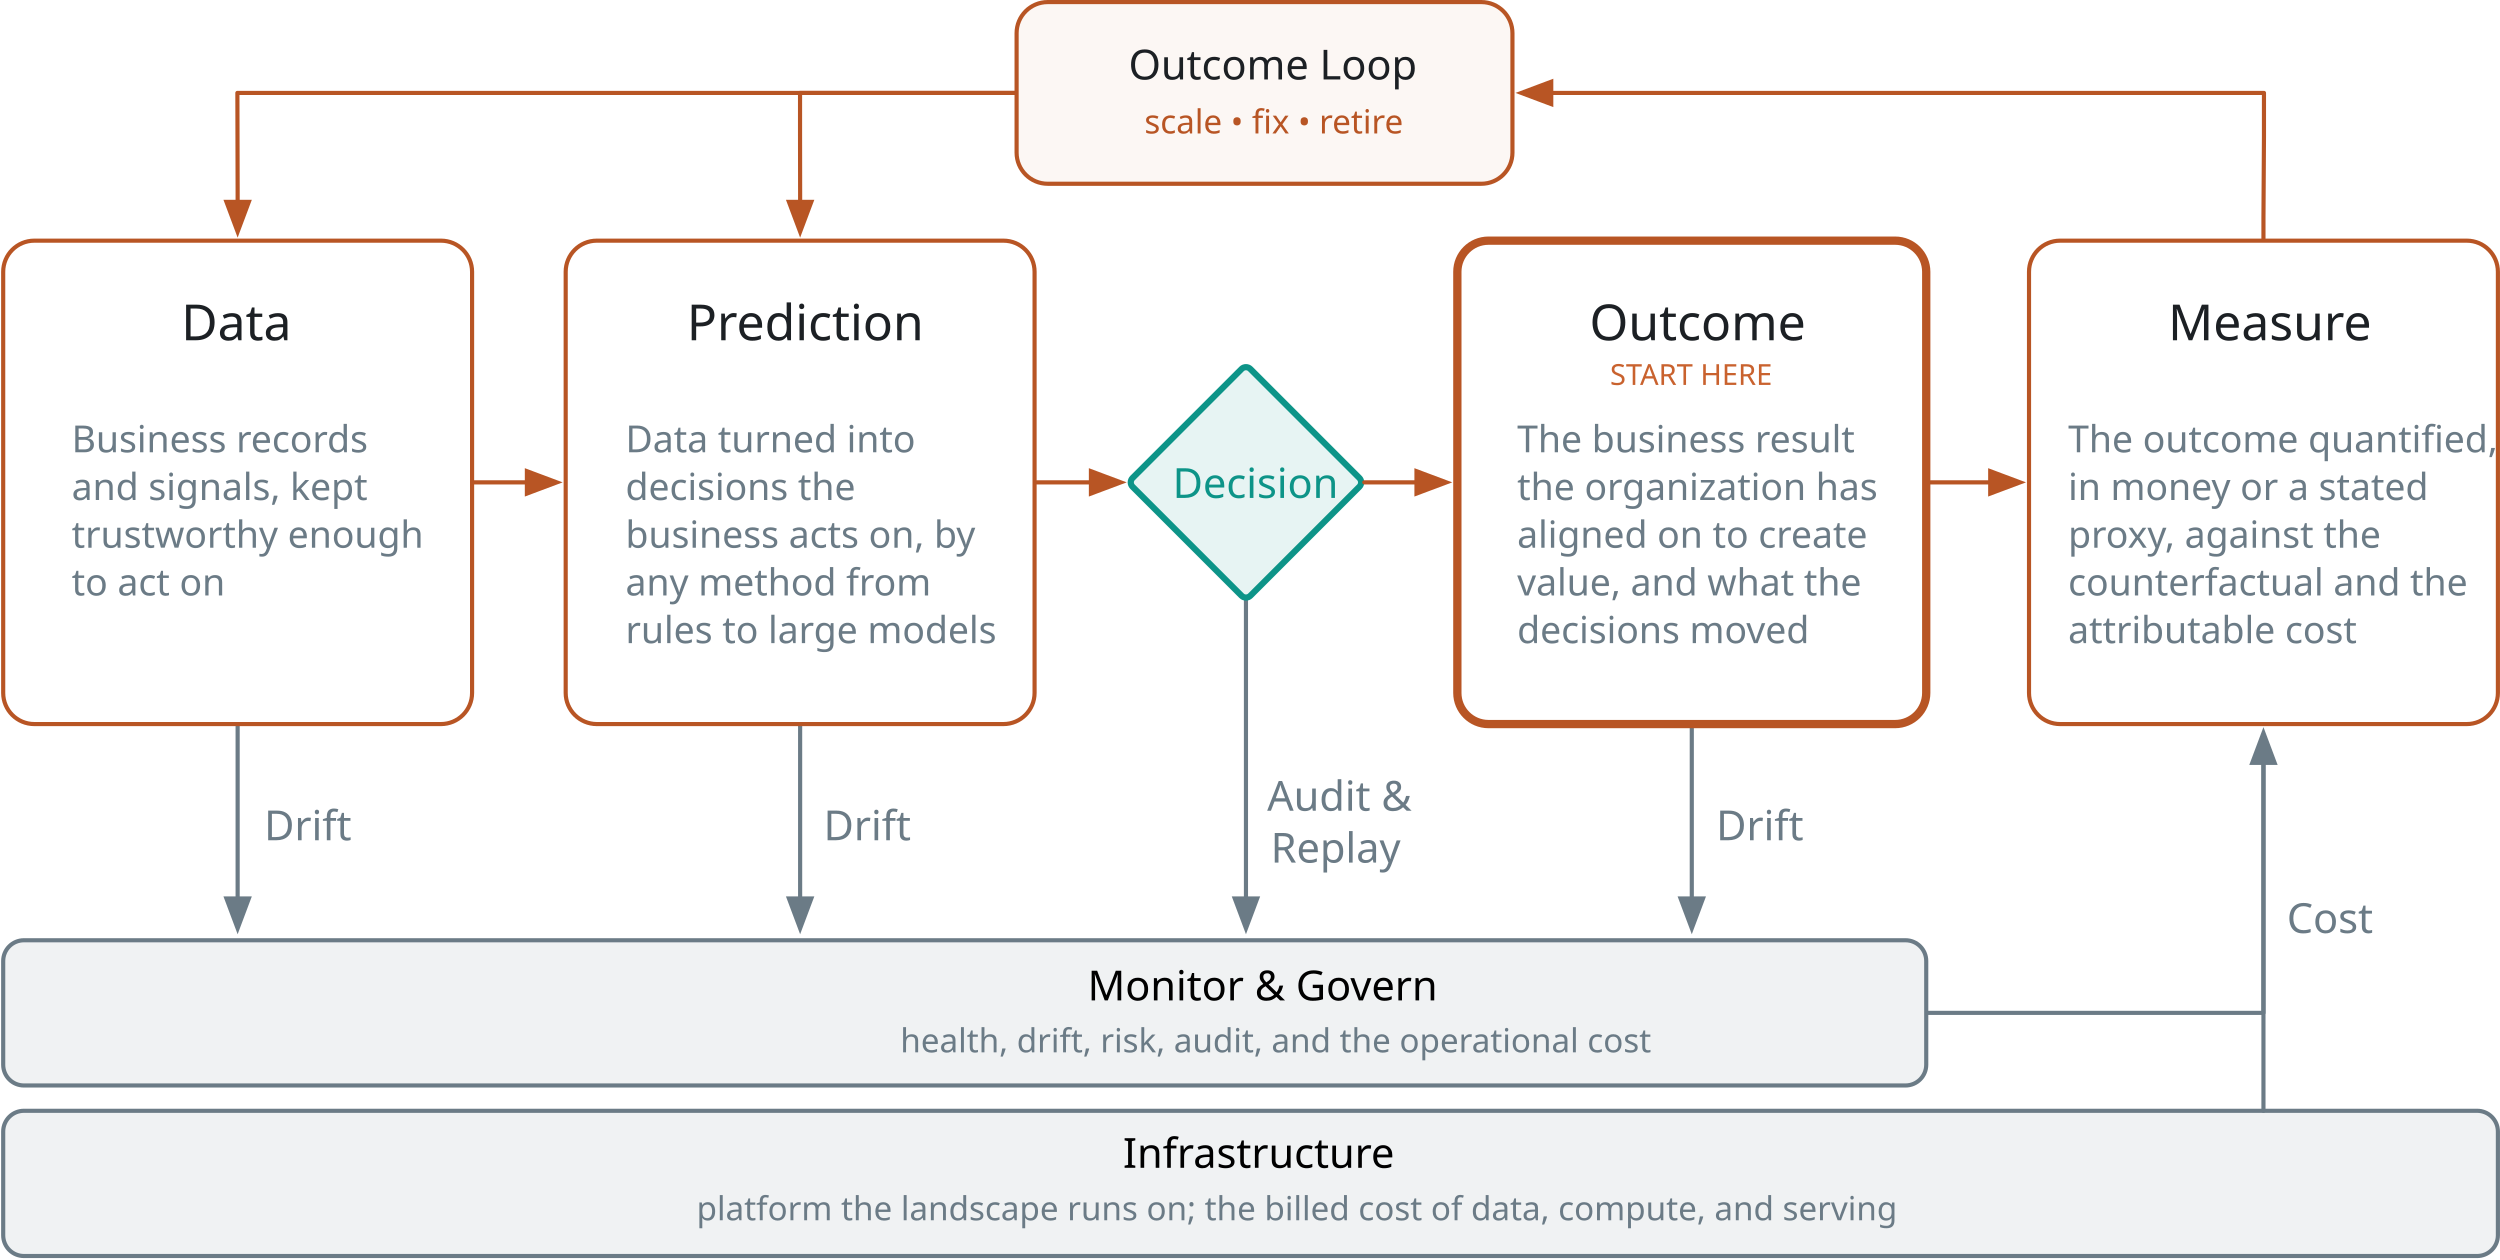
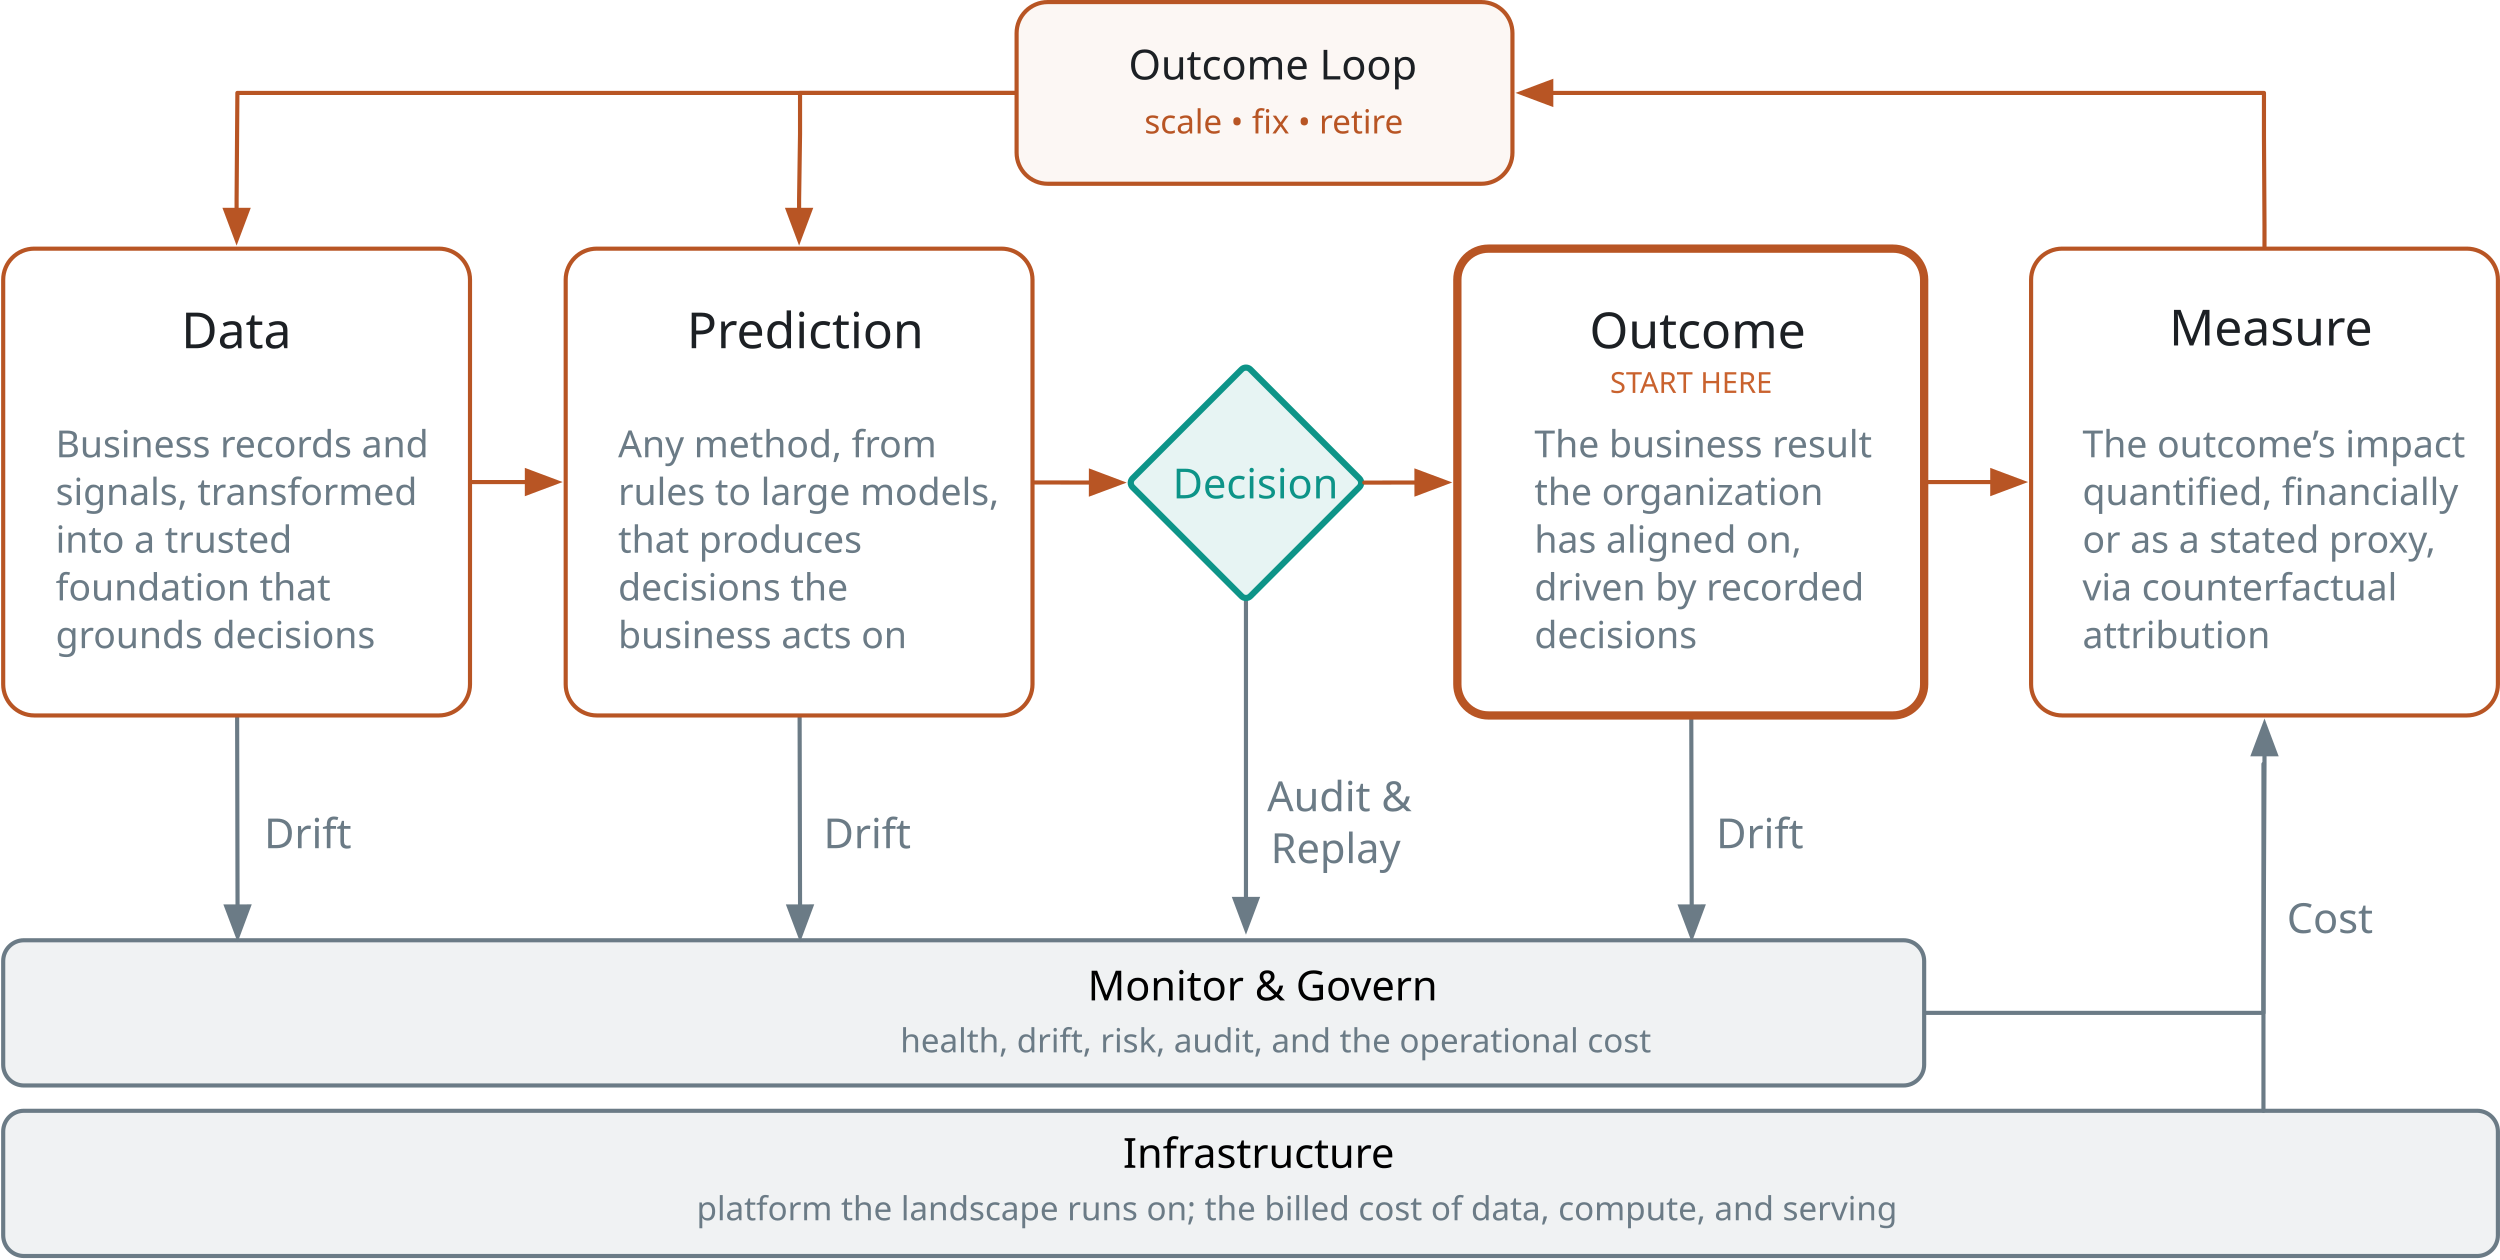
<svg xmlns="http://www.w3.org/2000/svg" version="1.1" viewBox="138 80 1205 607" width="1205" height="607">
  <defs>
    <marker orient="auto" overflow="visible" markerUnits="strokeWidth" id="FilledArrow_Marker" stroke-linejoin="miter" stroke-miterlimit="10" viewBox="-1 -4 10 8" markerWidth="10" markerHeight="8" color="#6b7b86">
      <g>
        <path d="M 7.2 0 L 0 -2.7 L 0 2.7 Z" fill="currentColor" stroke="currentColor" stroke-width="1" />
      </g>
    </marker>
    <marker orient="auto" overflow="visible" markerUnits="strokeWidth" id="FilledArrow_Marker_2" stroke-linejoin="miter" stroke-miterlimit="10" viewBox="-1 -4 10 8" markerWidth="10" markerHeight="8" color="#b85524">
      <g>
        <path d="M 7.2 0 L 0 -2.7 L 0 2.7 Z" fill="currentColor" stroke="currentColor" stroke-width="1" />
      </g>
    </marker>
  </defs>
-   <g id="Canvas_1" fill="none" stroke="none" stroke-opacity="1" stroke-dasharray="none" fill-opacity="1">
+   <g id="Canvas_1" fill="none" stroke-opacity="1" stroke="none" stroke-dasharray="none" fill-opacity="1">
    <g id="Canvas_1_Layer_1">
      <g id="Group_82">
+         <g id="Line_87">
+           <line x1="1228.986" y1="615.4" x2="1228.986" y2="448.246" stroke="#6b7b86" stroke-linecap="round" stroke-linejoin="round" stroke-width="2" />
+         </g>
        <g id="Graphic_24">
          <path d="M 149.54 615.4 L 1331.986 615.4 C 1337.508 615.4 1341.986 619.877 1341.986 625.4 L 1341.986 675.4 C 1341.986 680.923 1337.508 685.4 1331.986 685.4 L 149.54 685.4 C 144.018 685.4 139.54 680.923 139.54 675.4 L 139.54 625.4 C 139.54 619.877 144.018 615.4 149.54 615.4 Z" fill="#6b7b86" fill-opacity=".1" />
          <path d="M 149.54 615.4 L 1331.986 615.4 C 1337.508 615.4 1341.986 619.877 1341.986 625.4 L 1341.986 675.4 C 1341.986 680.923 1337.508 685.4 1331.986 685.4 L 149.54 685.4 C 144.018 685.4 139.54 680.923 139.54 675.4 L 139.54 625.4 C 139.54 619.877 144.018 615.4 149.54 615.4 Z" stroke="#6b7b86" stroke-linecap="round" stroke-linejoin="round" stroke-width="2" />
        </g>
+         <g id="Graphic_85">
+           <text transform="translate(473.746 652.1726)" fill="#6b7b86">
+             <tspan font-family="Outfit" font-size="16" fill="#6b7b86" x="0" y="16" xml:space="preserve">platform the landscape runs on; the billed cost of data, compute, and serving</tspan>
+           </text>
+         </g>
        <g id="Graphic_81">
          <text transform="translate(679.263 622.8902)" fill="black">
            <tspan font-family="Outfit" font-size="20" fill="black" x="0" y="20" xml:space="preserve">Infrastructure</tspan>
          </text>
        </g>
-         <g id="Graphic_85">
-           <text transform="translate(473.746 652.1726)" fill="#6b7b86">
-             <tspan font-family="Outfit" font-size="16" fill="#6b7b86" x="0" y="16" xml:space="preserve">platform the landscape runs on; the billed cost of data, compute, and serving</tspan>
-           </text>
-         </g>
+       </g>
+       <g id="Graphic_89">
+         <text transform="translate(1240.264 509.7001)" fill="#6b7b86">
+           <tspan font-family="Outfit" font-size="20" fill="#6b7b86" x="0" y="20" xml:space="preserve">Cost</tspan>
+         </text>
      </g>
      <g id="Group_78">
        <g id="Line_34">
-           <path d="M 1067.443 568.204 L 1228.986 568.204 L 1228.986 447.7" marker-end="url(#FilledArrow_Marker)" stroke="#6b7b86" stroke-linecap="round" stroke-linejoin="round" stroke-width="2" />
+           <path d="M 1066.443 568.204 L 1228.986 568.204 L 1228.986 555.242 L 1229.486 448.546 L 1229.486 443.546" marker-end="url(#FilledArrow_Marker)" stroke="#6b7b86" stroke-linecap="round" stroke-linejoin="round" stroke-width="2" />
        </g>
        <g id="Graphic_21">
-           <path d="M 149.54 533.204 L 1056.443 533.204 C 1061.966 533.204 1066.443 537.681 1066.443 543.204 L 1066.443 593.204 C 1066.443 598.727 1061.966 603.204 1056.443 603.204 L 149.54 603.204 C 144.018 603.204 139.54 598.727 139.54 593.204 L 139.54 543.204 C 139.54 537.681 144.018 533.204 149.54 533.204 Z" fill="#6b7b86" fill-opacity=".1" />
-           <path d="M 149.54 533.204 L 1056.443 533.204 C 1061.966 533.204 1066.443 537.681 1066.443 543.204 L 1066.443 593.204 C 1066.443 598.727 1061.966 603.204 1056.443 603.204 L 149.54 603.204 C 144.018 603.204 139.54 598.727 139.54 593.204 L 139.54 543.204 C 139.54 537.681 144.018 533.204 149.54 533.204 Z" stroke="#6b7b86" stroke-linecap="round" stroke-linejoin="round" stroke-width="2" />
+           <path d="M 149.54 533.204 L 1055.443 533.204 C 1060.966 533.204 1065.443 537.681 1065.443 543.204 L 1065.443 593.204 C 1065.443 598.727 1060.966 603.204 1055.443 603.204 L 149.54 603.204 C 144.018 603.204 139.54 598.727 139.54 593.204 L 139.54 543.204 C 139.54 537.681 144.018 533.204 149.54 533.204 Z" fill="#6b7b86" fill-opacity=".1" />
+           <path d="M 149.54 533.204 L 1055.443 533.204 C 1060.966 533.204 1065.443 537.681 1065.443 543.204 L 1065.443 593.204 C 1065.443 598.727 1060.966 603.204 1055.443 603.204 L 149.54 603.204 C 144.018 603.204 139.54 598.727 139.54 593.204 L 139.54 543.204 C 139.54 537.681 144.018 533.204 149.54 533.204 Z" stroke="#6b7b86" stroke-linecap="round" stroke-linejoin="round" stroke-width="2" />
        </g>
        <g id="Graphic_84">
          <text transform="translate(570.227 571.2234)" fill="#6b7b86">
            <tspan font-family="Outfit" font-size="16" fill="#6b7b86" x="1.72" y="16" xml:space="preserve">health, drift, risk, audit, and the operational cost </tspan>
          </text>
        </g>
        <g id="Graphic_77">
          <text transform="translate(662.233 542.1856)" fill="black">
            <tspan font-family="Outfit" font-size="20" fill="black" x="6536993e-19" y="20" xml:space="preserve">Monitor &amp; Govern</tspan>
          </text>
        </g>
      </g>
      <g id="Group_76">
        <g id="Graphic_6">
-           <path d="M 1130.986 196 L 1326.986 196 C 1335.27 196 1341.986 202.716 1341.986 211 L 1341.986 414 C 1341.986 422.284 1335.27 429 1326.986 429 L 1130.986 429 C 1122.701 429 1115.986 422.284 1115.986 414 L 1115.986 211 C 1115.986 202.716 1122.701 196 1130.986 196 Z" stroke="#b85524" stroke-linecap="round" stroke-linejoin="round" stroke-width="2" />
+           <path d="M 1131.986 199.846 L 1326.986 199.846 C 1335.27 199.846 1341.986 206.562 1341.986 214.846 L 1341.986 409.846 C 1341.986 418.13 1335.27 424.846 1326.986 424.846 L 1131.986 424.846 C 1123.701 424.846 1116.986 418.13 1116.986 409.846 L 1116.986 214.846 C 1116.986 206.562 1123.701 199.846 1131.986 199.846 Z" stroke="#b85524" stroke-linecap="round" stroke-linejoin="round" stroke-width="2" />
+         </g>
+         <g id="Graphic_92">
+           <text transform="translate(1141.756 282.3969)" fill="#6b7b86">
+             <tspan font-family="Outfit" font-size="18" fill="#6b7b86" x="0" y="18" xml:space="preserve">The outcome’s impact </tspan>
+             <tspan font-family="Outfit" font-size="18" fill="#6b7b86" x="0" y="41" xml:space="preserve">quantified, financially </tspan>
+             <tspan font-family="Outfit" font-size="18" fill="#6b7b86" x="0" y="64" xml:space="preserve">or as a stated proxy, </tspan>
+             <tspan font-family="Outfit" font-size="18" fill="#6b7b86" x="0" y="87" xml:space="preserve">via counterfactual </tspan>
+             <tspan font-family="Outfit" font-size="18" fill="#6b7b86" x="0" y="110" xml:space="preserve">attribution</tspan>
+           </text>
        </g>
        <g id="Graphic_10">
-           <text transform="translate(1183.026 220)" fill="#1c2024">
+           <text transform="translate(1183.526 222.5071)" fill="#1c2024">
            <tspan font-family="Outfit" font-size="24" fill="#1c2024" x="0" y="24" xml:space="preserve">Measure</tspan>
          </text>
        </g>
      </g>
      <g id="Group_72">
        <g id="Graphic_40">
-           <text transform="translate(965.1949 465)" fill="#6b7b86">
+           <text transform="translate(965.1949 468.8462)" fill="#6b7b86">
            <tspan font-family="Outfit" font-size="20" fill="#6b7b86" x="0" y="20" xml:space="preserve">Drift</tspan>
          </text>
        </g>
        <g id="Line_33">
-           <line x1="953.443" y1="431" x2="953.443" y2="513.069" marker-end="url(#FilledArrow_Marker)" stroke="#6b7b86" stroke-linecap="round" stroke-linejoin="round" stroke-width="2" />
+           <line x1="953.201" y1="426.846" x2="953.403" y2="516.915" marker-end="url(#FilledArrow_Marker)" stroke="#6b7b86" stroke-linecap="round" stroke-linejoin="round" stroke-width="2" />
        </g>
        <g id="Graphic_5">
-           <path d="M 855.443 196 L 1051.443 196 C 1059.727 196 1066.443 202.716 1066.443 211 L 1066.443 414 C 1066.443 422.284 1059.727 429 1051.443 429 L 855.443 429 C 847.159 429 840.443 422.284 840.443 414 L 840.443 211 C 840.443 202.716 847.159 196 855.443 196 Z" stroke="#b85524" stroke-linecap="round" stroke-linejoin="round" stroke-width="4" />
+           <path d="M 855.443 199.846 L 1050.443 199.846 C 1058.727 199.846 1065.443 206.562 1065.443 214.846 L 1065.443 409.846 C 1065.443 418.13 1058.727 424.846 1050.443 424.846 L 855.443 424.846 C 847.159 424.846 840.443 418.13 840.443 409.846 L 840.443 214.846 C 840.443 206.562 847.159 199.846 855.443 199.846 Z" stroke="#b85524" stroke-linecap="round" stroke-linejoin="round" stroke-width="4" />
+         </g>
+         <g id="Graphic_91">
+           <text transform="translate(877.58 282.3969)" fill="#6b7b86">
+             <tspan font-family="Outfit" font-size="18" fill="#6b7b86" x="0" y="18" xml:space="preserve">The business result </tspan>
+             <tspan font-family="Outfit" font-size="18" fill="#6b7b86" x="0" y="41" xml:space="preserve">the organization </tspan>
+             <tspan font-family="Outfit" font-size="18" fill="#6b7b86" x="0" y="64" xml:space="preserve">has aligned on, </tspan>
+             <tspan font-family="Outfit" font-size="18" fill="#6b7b86" x="0" y="87" xml:space="preserve">driven by recorded </tspan>
+             <tspan font-family="Outfit" font-size="18" fill="#6b7b86" x="0" y="110" xml:space="preserve">decisions</tspan>
+           </text>
        </g>
        <g id="Graphic_71">
-           <text transform="translate(914.0119 251.5429)" fill="#c9622e">
+           <text transform="translate(914.0119 255.3891)" fill="#c9622e">
            <tspan font-family="Outfit" font-size="14" fill="#c9622e" x="48316906e-20" y="14" xml:space="preserve">START HERE</tspan>
          </text>
        </g>
        <g id="Graphic_69">
-           <text transform="translate(904.1229 220)" fill="#1c2024">
+           <text transform="translate(904.1229 223.8461)" fill="#1c2024">
            <tspan font-family="Outfit" font-size="24" fill="#1c2024" x="0" y="24" xml:space="preserve">Outcome</tspan>
          </text>
        </g>
      </g>
      <g id="Group_74">
        <g id="Graphic_83">
-           <text transform="translate(748.7758 450.777)" fill="#6b7b86">
+           <text transform="translate(748.7758 450.9906)" fill="#6b7b86">
            <tspan font-family="Outfit" font-size="20" fill="#6b7b86" x="0" y="20" xml:space="preserve">Audit &amp;</tspan>
            <tspan font-family="Outfit" font-size="20" fill="#6b7b86" x="1.72" y="45" xml:space="preserve">Replay</tspan>
          </text>
        </g>
        <g id="Line_42">
-           <line x1="738.553" y1="369.525" x2="738.553" y2="513.069" marker-end="url(#FilledArrow_Marker)" stroke="#6b7b86" stroke-linecap="round" stroke-linejoin="round" stroke-width="2" />
+           <line x1="738.553" y1="369.739" x2="738.553" y2="513.283" marker-end="url(#FilledArrow_Marker)" stroke="#6b7b86" stroke-linecap="round" stroke-linejoin="round" stroke-width="2" />
        </g>
        <g id="Graphic_18">
-           <path d="M 740.674 257.853 L 793.199 310.379 C 794.371 311.55 794.371 313.45 793.199 314.621 L 740.674 367.147 C 739.503 368.318 737.603 368.318 736.431 367.147 L 683.906 314.621 C 682.735 313.45 682.735 311.55 683.906 310.379 L 736.431 257.853 C 737.603 256.682 739.503 256.682 740.674 257.853 Z" fill="#0d9488" fill-opacity=".1" />
-           <path d="M 740.674 257.853 L 793.199 310.379 C 794.371 311.55 794.371 313.45 793.199 314.621 L 740.674 367.147 C 739.503 368.318 737.603 368.318 736.431 367.147 L 683.906 314.621 C 682.735 313.45 682.735 311.55 683.906 310.379 L 736.431 257.853 C 737.603 256.682 739.503 256.682 740.674 257.853 Z" stroke="#0d9488" stroke-linecap="round" stroke-linejoin="round" stroke-width="3" />
+           <path d="M 740.674 258.067 L 793.199 310.592 C 794.371 311.764 794.371 313.663 793.199 314.835 L 740.674 367.36 C 739.503 368.532 737.603 368.532 736.431 367.36 L 683.906 314.835 C 682.735 313.663 682.735 311.764 683.906 310.592 L 736.431 258.067 C 737.603 256.895 739.503 256.895 740.674 258.067 Z" fill="#0d9488" fill-opacity=".1" />
+           <path d="M 740.674 258.067 L 793.199 310.592 C 794.371 311.764 794.371 313.663 793.199 314.835 L 740.674 367.36 C 739.503 368.532 737.603 368.532 736.431 367.36 L 683.906 314.835 C 682.735 313.663 682.735 311.764 683.906 310.592 L 736.431 258.067 C 737.603 256.895 739.503 256.895 740.674 258.067 Z" stroke="#0d9488" stroke-linecap="round" stroke-linejoin="round" stroke-width="3" />
        </g>
        <g id="Graphic_73">
-           <text transform="translate(703.223 300)" fill="#0d9488">
+           <text transform="translate(703.223 300.2135)" fill="#0d9488">
            <tspan font-family="Outfit" font-size="20" fill="#0d9488" x="8668621e-19" y="20" xml:space="preserve">Decision</tspan>
          </text>
        </g>
      </g>
      <g id="Group_79">
        <g id="Graphic_39">
-           <text transform="translate(534.9641 465)" fill="#6b7b86">
+           <text transform="translate(534.9641 468.8462)" fill="#6b7b86">
            <tspan font-family="Outfit" font-size="20" fill="#6b7b86" x="0" y="20" xml:space="preserve">Drift</tspan>
          </text>
        </g>
        <g id="Line_32">
-           <line x1="523.663" y1="430" x2="523.663" y2="513.069" marker-end="url(#FilledArrow_Marker)" stroke="#6b7b86" stroke-linecap="round" stroke-linejoin="round" stroke-width="2" />
+           <line x1="523.418" y1="425.846" x2="523.623" y2="516.915" marker-end="url(#FilledArrow_Marker)" stroke="#6b7b86" stroke-linecap="round" stroke-linejoin="round" stroke-width="2" />
        </g>
        <g id="Graphic_3">
-           <path d="M 425.663 196 L 621.663 196 C 629.947 196 636.663 202.716 636.663 211 L 636.663 414 C 636.663 422.284 629.947 429 621.663 429 L 425.663 429 C 417.378 429 410.663 422.284 410.663 414 L 410.663 211 C 410.663 202.716 417.378 196 425.663 196 Z" stroke="#b85524" stroke-linecap="round" stroke-linejoin="round" stroke-width="2" />
+           <path d="M 425.663 199.846 L 620.663 199.846 C 628.947 199.846 635.663 206.562 635.663 214.846 L 635.663 409.846 C 635.663 418.13 628.947 424.846 620.663 424.846 L 425.663 424.846 C 417.378 424.846 410.663 418.13 410.663 409.846 L 410.663 214.846 C 410.663 206.562 417.378 199.846 425.663 199.846 Z" stroke="#b85524" stroke-linecap="round" stroke-linejoin="round" stroke-width="2" />
+         </g>
+         <g id="Graphic_90">
+           <text transform="translate(435.9327 282.3969)" fill="#6b7b86">
+             <tspan font-family="Outfit" font-size="18" fill="#6b7b86" x="0" y="18" xml:space="preserve">Any method, from </tspan>
+             <tspan font-family="Outfit" font-size="18" fill="#6b7b86" x="0" y="41" xml:space="preserve">rules to large models, </tspan>
+             <tspan font-family="Outfit" font-size="18" fill="#6b7b86" x="0" y="64" xml:space="preserve">that produces </tspan>
+             <tspan font-family="Outfit" font-size="18" fill="#6b7b86" x="0" y="87" xml:space="preserve">decisions the </tspan>
+             <tspan font-family="Outfit" font-size="18" fill="#6b7b86" x="0" y="110" xml:space="preserve">business acts on</tspan>
+           </text>
        </g>
        <g id="Graphic_66">
-           <text transform="translate(469.0626 220)" fill="#1c2024">
+           <text transform="translate(469.0626 223.8461)" fill="#1c2024">
            <tspan font-family="Outfit" font-size="24" fill="#1c2024" x="35527137e-20" y="24" xml:space="preserve">Prediction</tspan>
          </text>
        </g>
      </g>
      <g id="Group_80">
        <g id="Graphic_38">
-           <text transform="translate(265.32 465)" fill="#6b7b86">
+           <text transform="translate(265.32 468.8462)" fill="#6b7b86">
            <tspan font-family="Outfit" font-size="20" fill="#6b7b86" x="0" y="20" xml:space="preserve">Drift</tspan>
          </text>
        </g>
        <g id="Line_31">
-           <line x1="252.54" y1="430" x2="252.54" y2="513.069" marker-end="url(#FilledArrow_Marker)" stroke="#6b7b86" stroke-linecap="round" stroke-linejoin="round" stroke-width="2" />
+           <line x1="252.296" y1="425.846" x2="252.501" y2="516.915" marker-end="url(#FilledArrow_Marker)" stroke="#6b7b86" stroke-linecap="round" stroke-linejoin="round" stroke-width="2" />
        </g>
        <g id="Graphic_2">
-           <path d="M 154.54 196 L 350.54 196 C 358.825 196 365.54 202.716 365.54 211 L 365.54 414 C 365.54 422.284 358.825 429 350.54 429 L 154.54 429 C 146.256 429 139.54 422.284 139.54 414 L 139.54 211 C 139.54 202.716 146.256 196 154.54 196 Z" stroke="#b85524" stroke-linecap="round" stroke-linejoin="round" stroke-width="2" />
+           <path d="M 154.54 199.846 L 349.54 199.846 C 357.825 199.846 364.54 206.562 364.54 214.846 L 364.54 409.846 C 364.54 418.13 357.825 424.846 349.54 424.846 L 154.54 424.846 C 146.256 424.846 139.54 418.13 139.54 409.846 L 139.54 214.846 C 139.54 206.562 146.256 199.846 154.54 199.846 Z" stroke="#b85524" stroke-linecap="round" stroke-linejoin="round" stroke-width="2" />
+         </g>
+         <g id="Graphic_88">
+           <text transform="translate(164.8106 282.3969)" fill="#6b7b86">
+             <tspan font-family="Outfit" font-size="18" fill="#6b7b86" x="0" y="18" xml:space="preserve">Business records and </tspan>
+             <tspan font-family="Outfit" font-size="18" fill="#6b7b86" x="0" y="41" xml:space="preserve">signals, transformed </tspan>
+             <tspan font-family="Outfit" font-size="18" fill="#6b7b86" x="0" y="64" xml:space="preserve">into a trusted </tspan>
+             <tspan font-family="Outfit" font-size="18" fill="#6b7b86" x="0" y="87" xml:space="preserve">foundation that </tspan>
+             <tspan font-family="Outfit" font-size="18" fill="#6b7b86" x="0" y="110" xml:space="preserve">grounds decisions</tspan>
+           </text>
        </g>
        <g id="Graphic_63">
-           <text transform="translate(225.3724 220)" fill="#1c2024">
+           <text transform="translate(225.3724 223.8461)" fill="#1c2024">
            <tspan font-family="Outfit" font-size="24" fill="#1c2024" x="0" y="24" xml:space="preserve">Data</tspan>
          </text>
        </g>
      </g>
      <g id="Group_75">
        <g id="Graphic_46">
          <path d="M 643 81 L 852 81 C 860.284 81 867 87.716 867 96 L 867 153.575 C 867 161.859 860.284 168.575 852 168.575 L 643 168.575 C 634.716 168.575 628 161.859 628 153.575 L 628 96 C 628 87.716 634.716 81 643 81 Z" fill="#b85524" fill-opacity=".05" />
          <path d="M 643 81 L 852 81 C 860.284 81 867 87.716 867 96 L 867 153.575 C 867 161.859 860.284 168.575 852 168.575 L 643 168.575 C 634.716 168.575 628 161.859 628 153.575 L 628 96 C 628 87.716 634.716 81 643 81 Z" stroke="#b85524" stroke-linecap="round" stroke-linejoin="round" stroke-width="2" />
        </g>
        <g id="Graphic_57">
          <text transform="translate(687.932 128.3237)" fill="#b85524">
            <tspan font-family="Outfit" font-size="16" fill="#b85524" x="1.664" y="16" xml:space="preserve">scale • fix • retire </tspan>
          </text>
        </g>
        <g id="Graphic_54">
          <text transform="translate(681.96 98.30631)" fill="#1c2024">
            <tspan font-family="Outfit" font-size="20" fill="#1c2024" x="881073e-18" y="20" xml:space="preserve">Outcome Loop</tspan>
          </text>
        </g>
      </g>
      <g id="Line_27">
-         <line x1="366.54" y1="312.5" x2="391.963" y2="312.5" marker-end="url(#FilledArrow_Marker_2)" stroke="#b85524" stroke-linecap="round" stroke-linejoin="round" stroke-width="2" />
+         <line x1="365.54" y1="312.346" x2="391.963" y2="312.346" marker-end="url(#FilledArrow_Marker_2)" stroke="#b85524" stroke-linecap="round" stroke-linejoin="round" stroke-width="2" />
      </g>
      <g id="Line_28">
-         <line x1="1068.443" y1="312.5" x2="1097.286" y2="312.5" marker-end="url(#FilledArrow_Marker_2)" stroke="#b85524" stroke-linecap="round" stroke-linejoin="round" stroke-width="2" />
+         <line x1="1067.443" y1="312.346" x2="1098.286" y2="312.346" marker-end="url(#FilledArrow_Marker_2)" stroke="#b85524" stroke-linecap="round" stroke-linejoin="round" stroke-width="2" />
      </g>
      <g id="Line_29">
-         <line x1="637.663" y1="312.5" x2="663.827" y2="312.5" marker-end="url(#FilledArrow_Marker_2)" stroke="#b85524" stroke-linecap="round" stroke-linejoin="round" stroke-width="2" />
+         <line x1="636.663" y1="312.54" x2="663.828" y2="312.586" marker-end="url(#FilledArrow_Marker_2)" stroke="#b85524" stroke-linecap="round" stroke-linejoin="round" stroke-width="2" />
      </g>
      <g id="Line_30">
-         <line x1="795.578" y1="312.5" x2="820.743" y2="312.5" marker-end="url(#FilledArrow_Marker_2)" stroke="#b85524" stroke-linecap="round" stroke-linejoin="round" stroke-width="2" />
+         <line x1="795.577" y1="312.616" x2="820.743" y2="312.573" marker-end="url(#FilledArrow_Marker_2)" stroke="#b85524" stroke-linecap="round" stroke-linejoin="round" stroke-width="2" />
      </g>
      <g id="Line_48">
-         <path d="M 1228.986 195 L 1228.986 185 L 1229.233 145.828 L 1229.233 124.787 L 885.7 124.787" marker-end="url(#FilledArrow_Marker_2)" stroke="#b85524" stroke-linecap="round" stroke-linejoin="round" stroke-width="2" />
+         <path d="M 1229.486 198.846 L 1229.486 188.846 L 1229.233 145.828 L 1229.233 124.787 L 885.7 124.787" marker-end="url(#FilledArrow_Marker_2)" stroke="#b85524" stroke-linecap="round" stroke-linejoin="round" stroke-width="2" />
      </g>
      <g id="Line_49">
-         <path d="M 627 124.787 L 523.619 124.787 L 523.619 144.621 L 523.663 172.3 L 523.663 177.3" marker-end="url(#FilledArrow_Marker_2)" stroke="#b85524" stroke-linecap="round" stroke-linejoin="round" stroke-width="2" />
+         <path d="M 627 124.787 L 523.619 124.787 L 523.619 144.621 L 523.163 176.146 L 523.163 181.146" marker-end="url(#FilledArrow_Marker_2)" stroke="#b85524" stroke-linecap="round" stroke-linejoin="round" stroke-width="2" />
      </g>
      <g id="Line_50">
-         <path d="M 627 124.787 L 252.416 124.787 L 252.54 172.3 L 252.54 177.3" marker-end="url(#FilledArrow_Marker_2)" stroke="#b85524" stroke-linecap="round" stroke-linejoin="round" stroke-width="2" />
-       </g>
-       <g id="Line_87">
-         <line x1="1228.986" y1="615.4" x2="1228.986" y2="448.246" stroke="#6b7b86" stroke-linecap="round" stroke-linejoin="round" stroke-width="2" />
-       </g>
-       <g id="Graphic_88">
-         <text transform="translate(172.5404 280)" fill="#6b7b86">
-           <tspan font-family="Outfit" font-size="18" fill="#6b7b86" x="0" y="18" xml:space="preserve">Business records </tspan>
-           <tspan font-family="Outfit" font-size="18" fill="#6b7b86" x="0" y="41" xml:space="preserve">and signals, kept </tspan>
-           <tspan font-family="Outfit" font-size="18" fill="#6b7b86" x="0" y="64" xml:space="preserve">trustworthy enough </tspan>
-           <tspan font-family="Outfit" font-size="18" fill="#6b7b86" x="0" y="87" xml:space="preserve">to act on</tspan>
-         </text>
-       </g>
-       <g id="Graphic_89">
-         <text transform="translate(1240.264 509.7001)" fill="#6b7b86">
-           <tspan font-family="Outfit" font-size="20" fill="#6b7b86" x="0" y="20" xml:space="preserve">Cost</tspan>
-         </text>
-       </g>
-       <g id="Graphic_90">
-         <text transform="translate(439.4938 280)" fill="#6b7b86">
-           <tspan font-family="Outfit" font-size="18" fill="#6b7b86" x="0" y="18" xml:space="preserve">Data turned into </tspan>
-           <tspan font-family="Outfit" font-size="18" fill="#6b7b86" x="0" y="41" xml:space="preserve">decisions the </tspan>
-           <tspan font-family="Outfit" font-size="18" fill="#6b7b86" x="0" y="64" xml:space="preserve">business acts on, by </tspan>
-           <tspan font-family="Outfit" font-size="18" fill="#6b7b86" x="0" y="87" xml:space="preserve">any method from </tspan>
-           <tspan font-family="Outfit" font-size="18" fill="#6b7b86" x="0" y="110" xml:space="preserve">rules to large models</tspan>
-         </text>
-       </g>
-       <g id="Graphic_91">
-         <text transform="translate(869.2742 280)" fill="#6b7b86">
-           <tspan font-family="Outfit" font-size="18" fill="#6b7b86" x="0" y="18" xml:space="preserve">The business result </tspan>
-           <tspan font-family="Outfit" font-size="18" fill="#6b7b86" x="0" y="41" xml:space="preserve">the organization has </tspan>
-           <tspan font-family="Outfit" font-size="18" fill="#6b7b86" x="0" y="64" xml:space="preserve">aligned on to create </tspan>
-           <tspan font-family="Outfit" font-size="18" fill="#6b7b86" x="0" y="87" xml:space="preserve">value, and what the </tspan>
-           <tspan font-family="Outfit" font-size="18" fill="#6b7b86" x="0" y="110" xml:space="preserve">decisions moved</tspan>
-         </text>
-       </g>
-       <g id="Graphic_92">
-         <text transform="translate(1134.842 280)" fill="#6b7b86">
-           <tspan font-family="Outfit" font-size="18" fill="#6b7b86" x="0" y="18" xml:space="preserve">The outcome quantified, </tspan>
-           <tspan font-family="Outfit" font-size="18" fill="#6b7b86" x="0" y="41" xml:space="preserve">in money or a stated </tspan>
-           <tspan font-family="Outfit" font-size="18" fill="#6b7b86" x="0" y="64" xml:space="preserve">proxy, against the </tspan>
-           <tspan font-family="Outfit" font-size="18" fill="#6b7b86" x="0" y="87" xml:space="preserve">counterfactual and the </tspan>
-           <tspan font-family="Outfit" font-size="18" fill="#6b7b86" x="0" y="110" xml:space="preserve">attributable cost</tspan>
-         </text>
+         <path d="M 627 124.787 L 252.416 124.787 L 252.04 176.146 L 252.04 181.146" marker-end="url(#FilledArrow_Marker_2)" stroke="#b85524" stroke-linecap="round" stroke-linejoin="round" stroke-width="2" />
      </g>
    </g>
  </g>
</svg>
